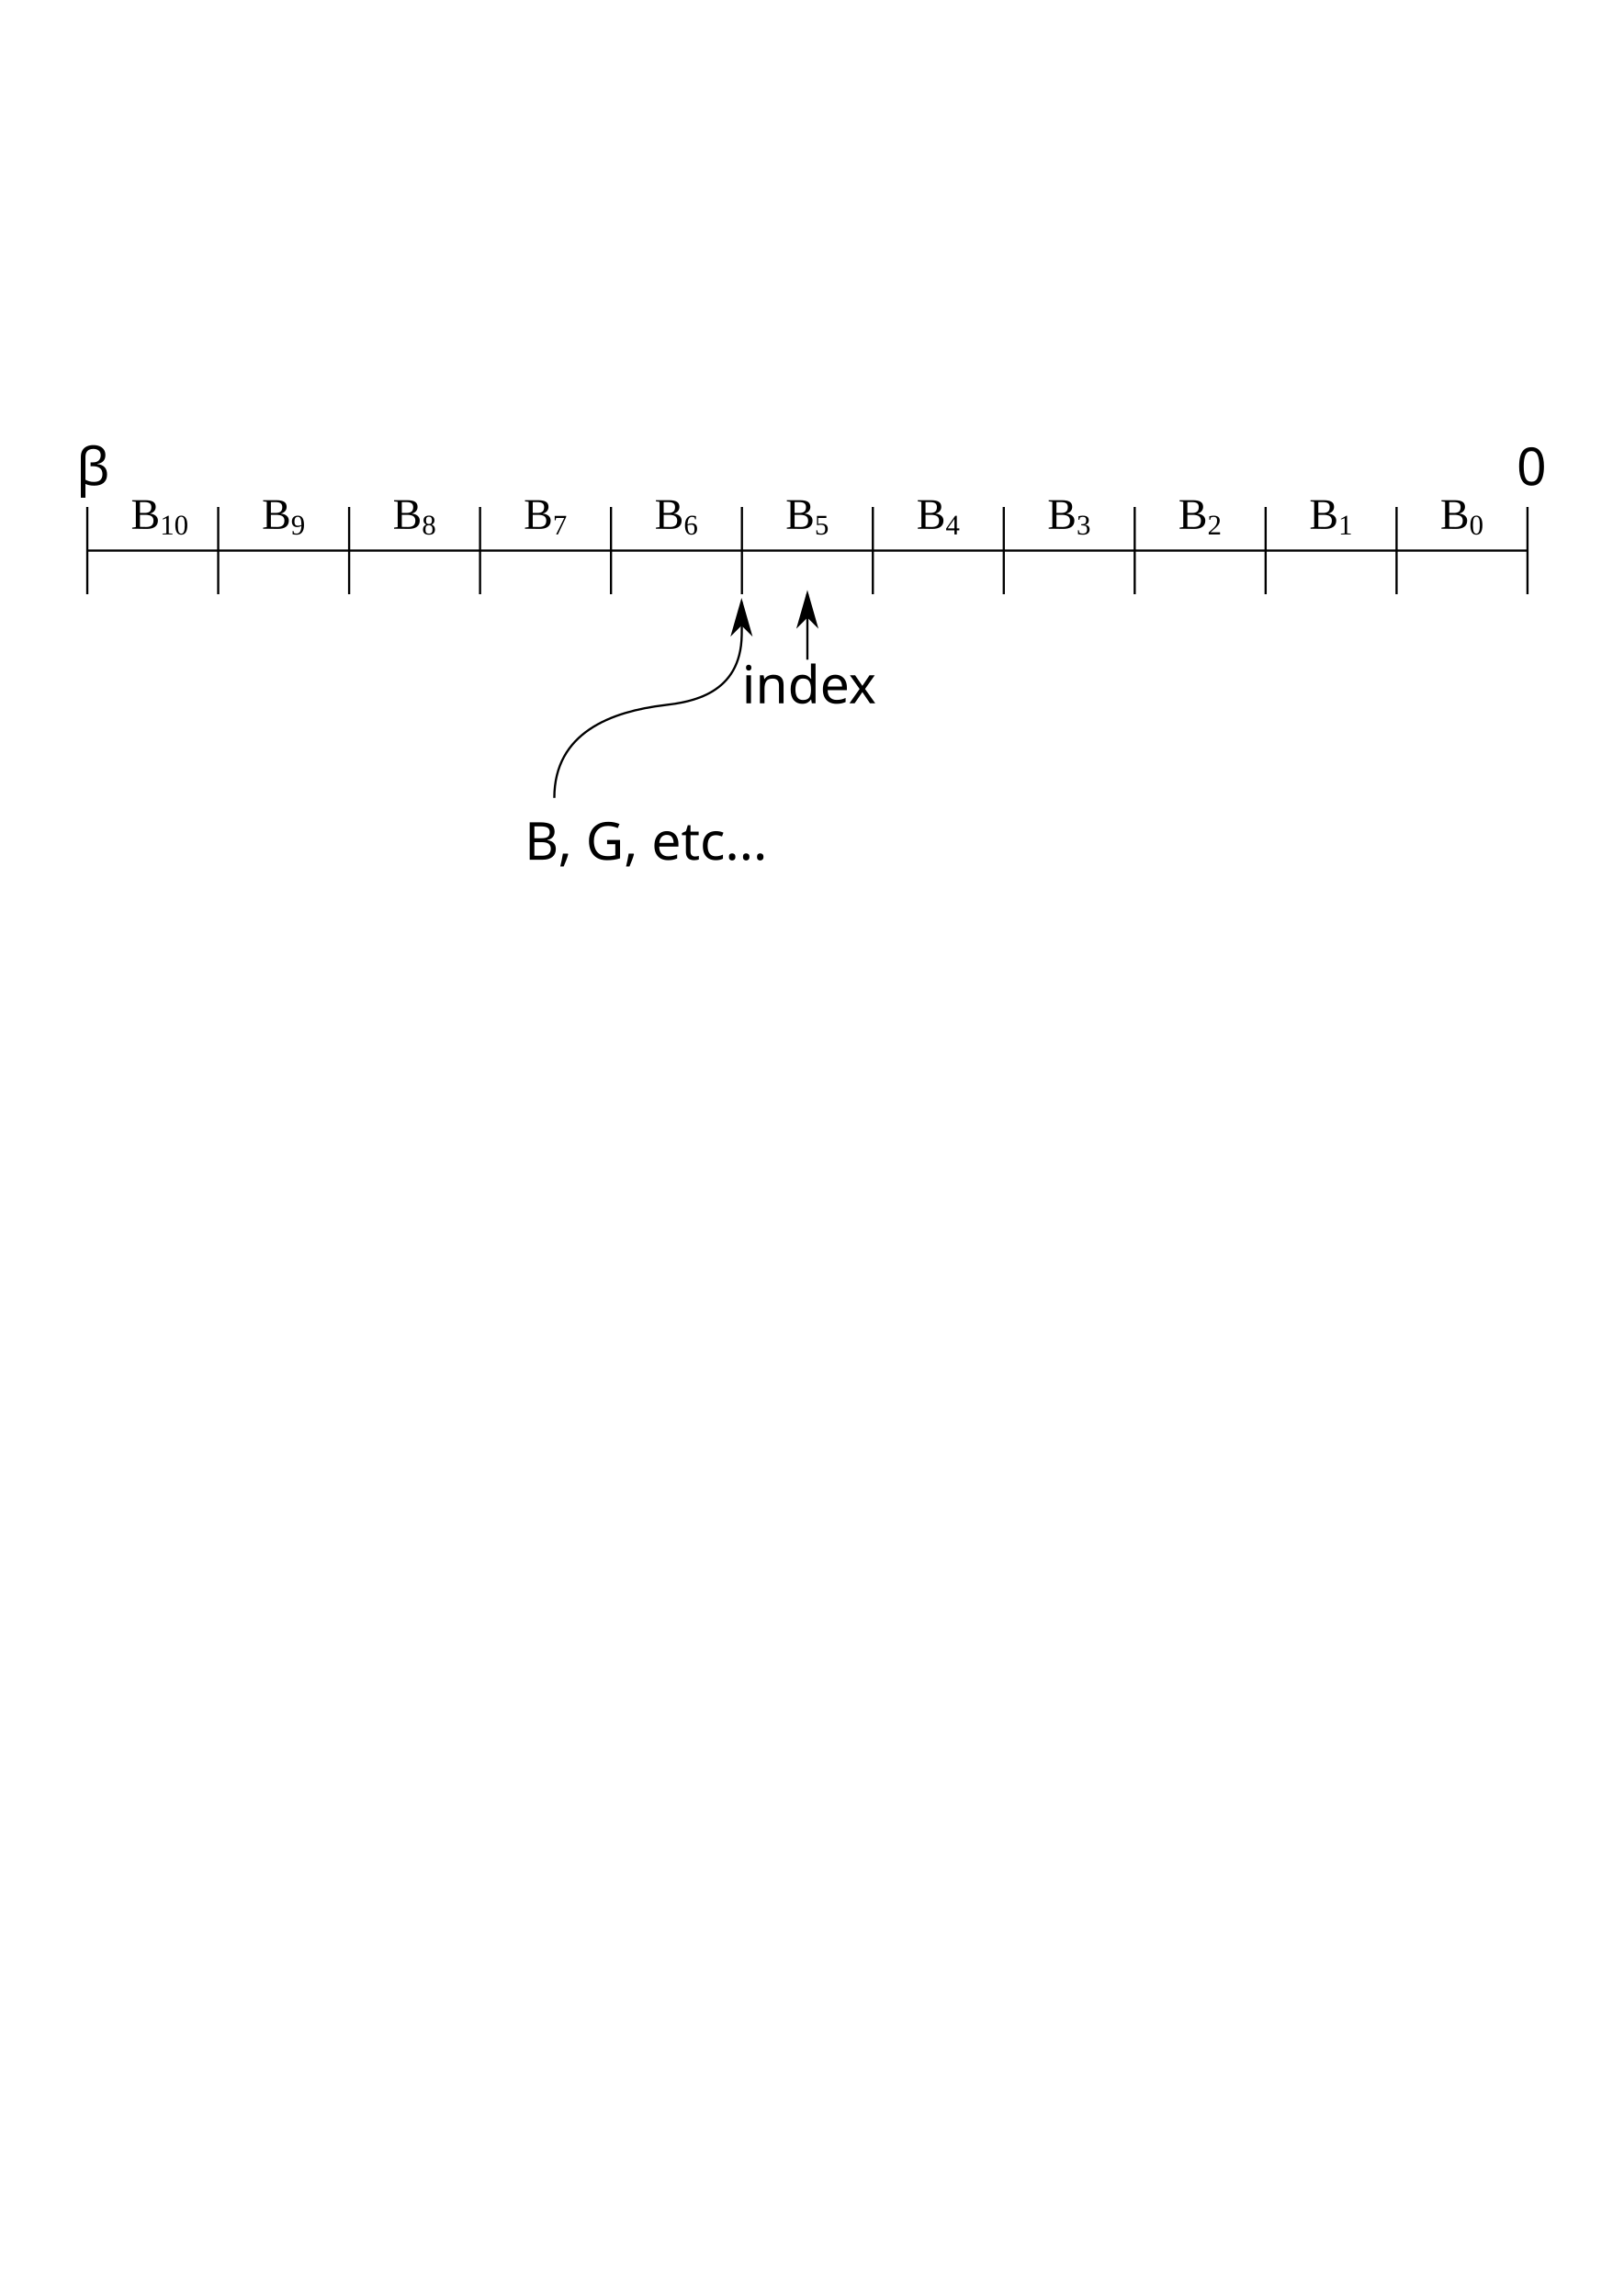
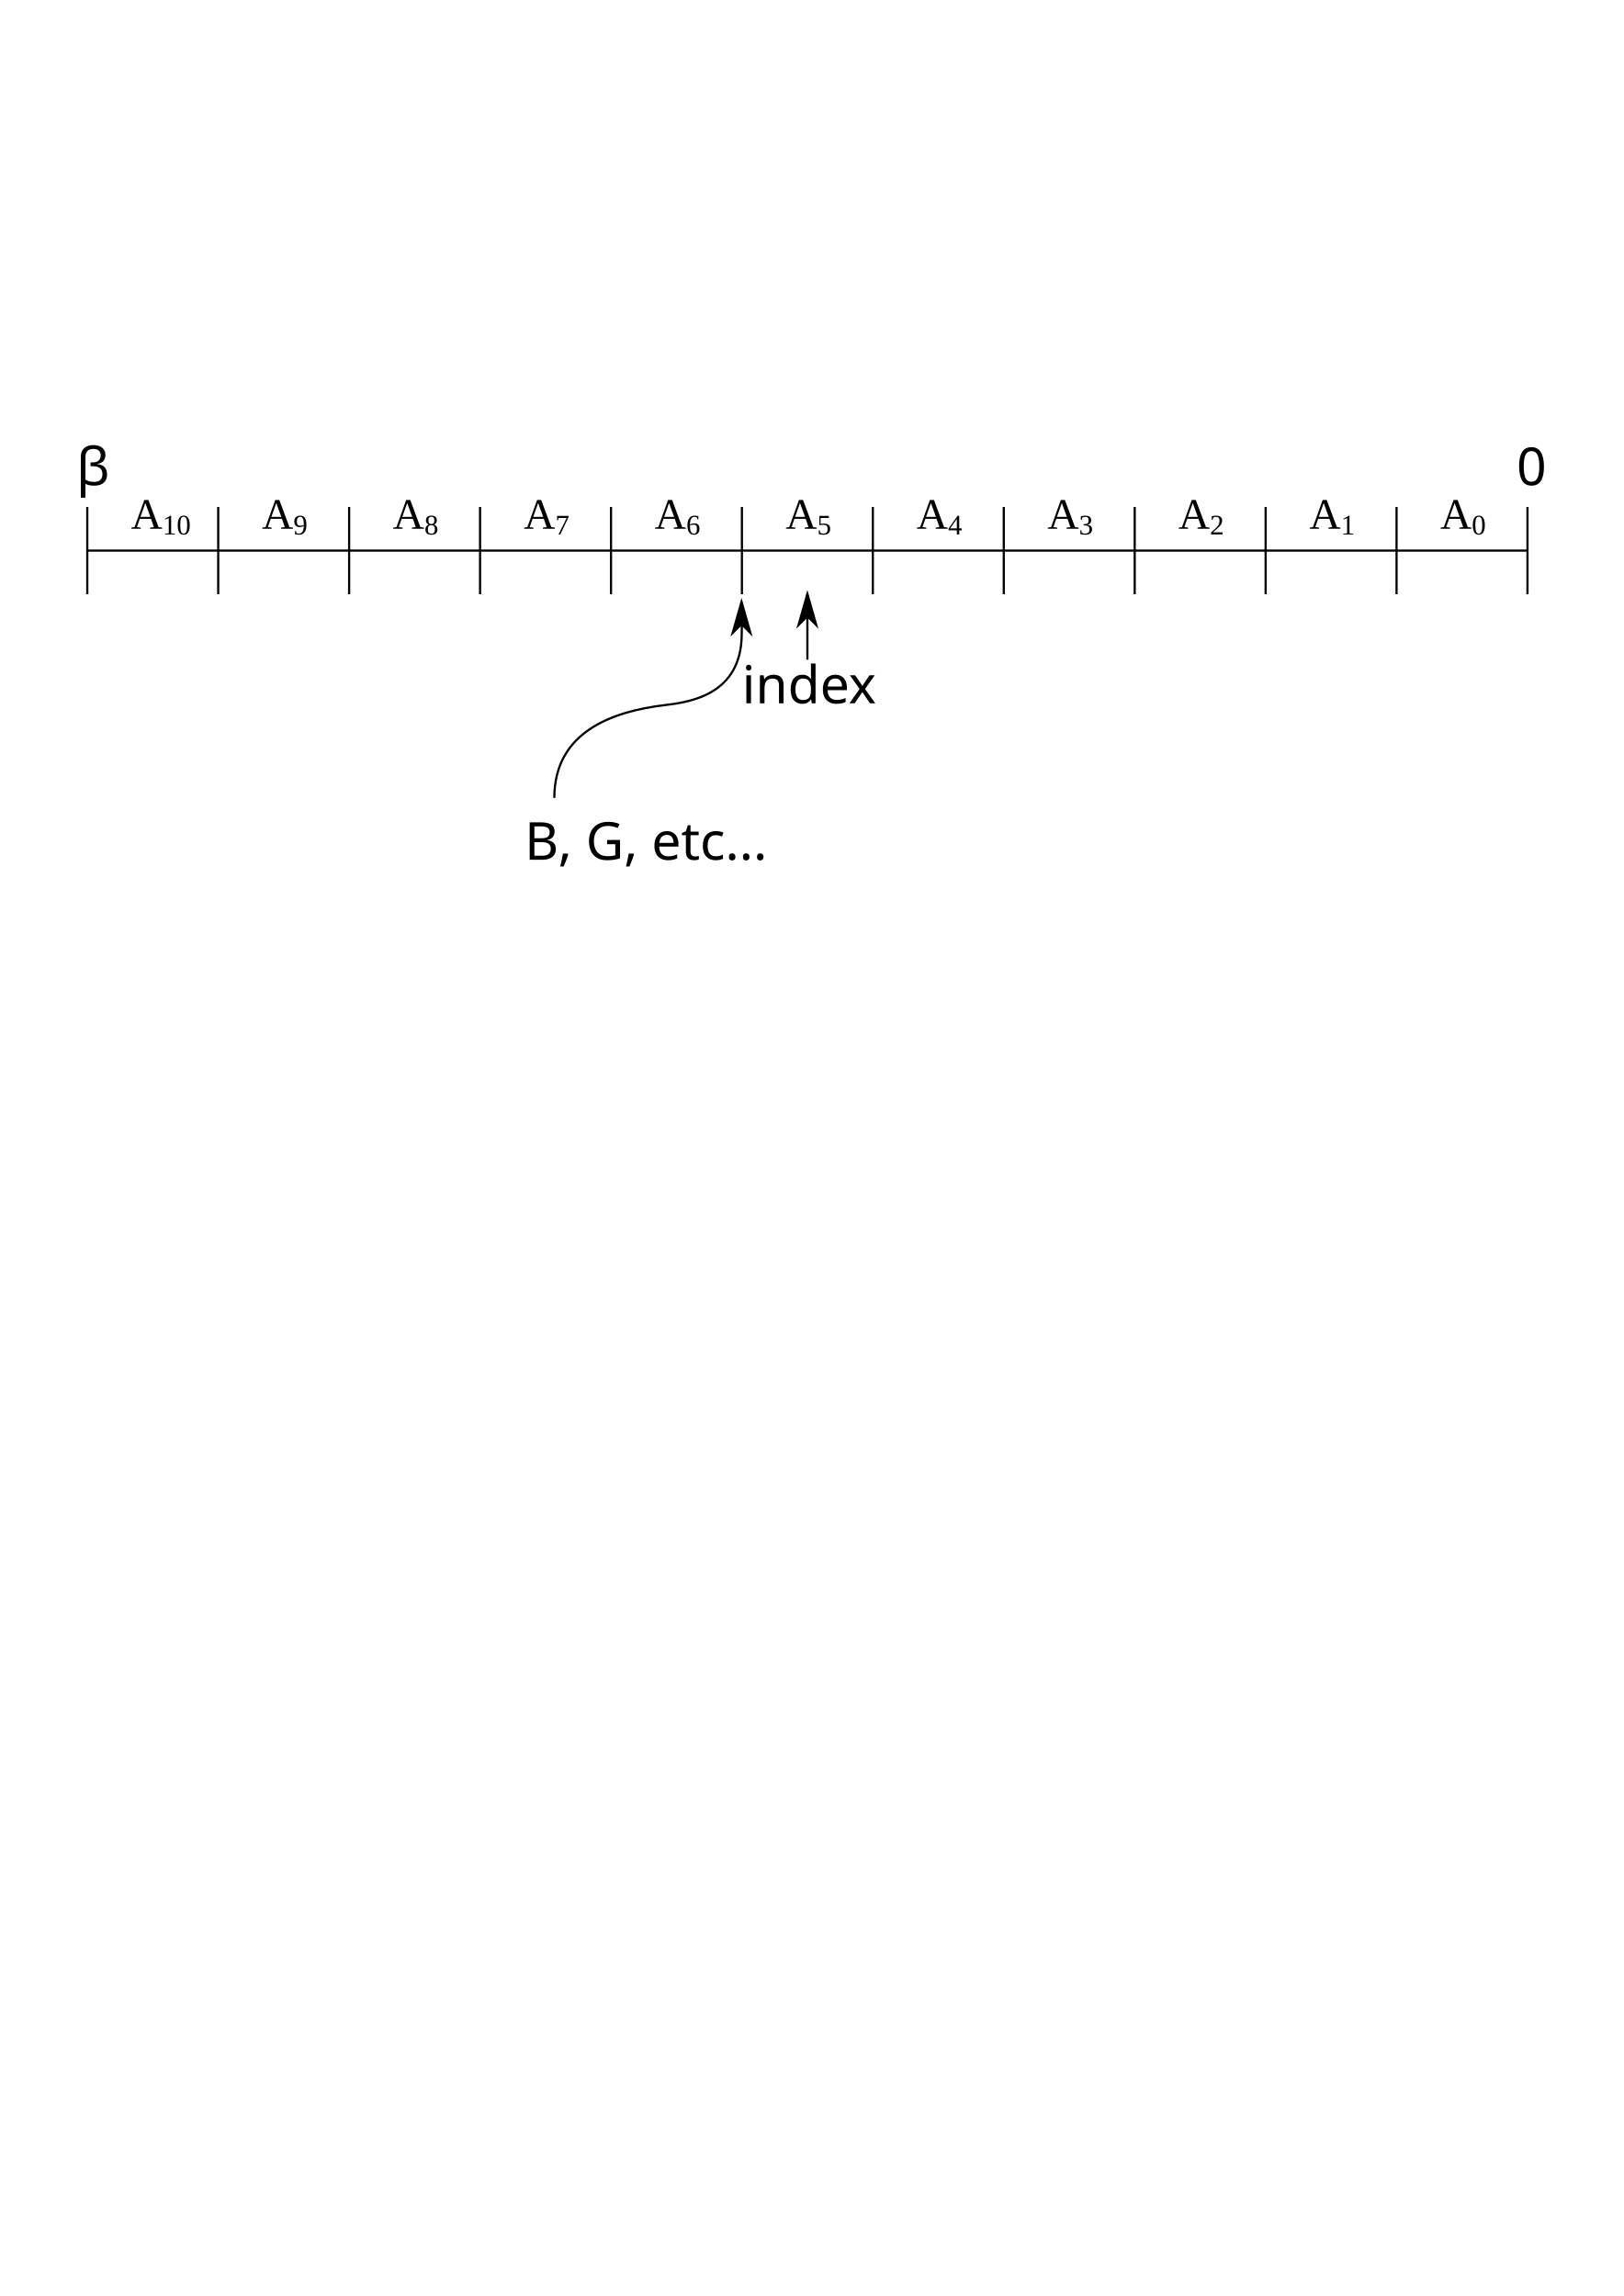
<svg xmlns="http://www.w3.org/2000/svg" width="744.094" height="1052.362" id="svg2" version="1.1">
  <defs id="defs4">
    <marker orient="auto" refY="0.0" refX="0.0" id="Arrow1Lend" style="overflow:visible;">
      <path id="path4031" d="M 0.0,0.0 L 5.0,-5.0 L -12.5,0.0 L 5.0,5.0 L 0.0,0.0 z " style="fill-rule:evenodd;stroke:#000000;stroke-width:1.0pt;" transform="scale(0.8) rotate(180) translate(12.5,0)" />
    </marker>
  </defs>
  <g id="layer1">
    <path style="fill:none;stroke:#000000;stroke-width:1px;stroke-linecap:butt;stroke-linejoin:miter;stroke-opacity:1" d="m 40,252.362 660,0" id="path2987" />
    <path style="fill:none;stroke:#000000;stroke-width:1px;stroke-linecap:butt;stroke-linejoin:miter;stroke-opacity:1" d="m 40,232.362 0,40" id="path2989" />
    <path style="fill:none;stroke:#000000;stroke-width:1px;stroke-linecap:butt;stroke-linejoin:miter;stroke-opacity:1" d="m 700,232.362 0,40" id="path2989-6" />
    <path style="fill:none;stroke:#000000;stroke-width:1px;stroke-linecap:butt;stroke-linejoin:miter;stroke-opacity:1" d="m 100,232.362 0,40" id="path2989-62" />
    <path style="fill:none;stroke:#000000;stroke-width:1px;stroke-linecap:butt;stroke-linejoin:miter;stroke-opacity:1" d="m 160,232.362 0,40" id="path2989-2" />
    <path style="fill:none;stroke:#000000;stroke-width:1px;stroke-linecap:butt;stroke-linejoin:miter;stroke-opacity:1" d="m 220,232.362 0,40" id="path2989-0" />
    <path style="fill:none;stroke:#000000;stroke-width:1px;stroke-linecap:butt;stroke-linejoin:miter;stroke-opacity:1" d="m 280,232.362 0,40" id="path2989-3" />
    <path style="fill:none;stroke:#000000;stroke-width:1px;stroke-linecap:butt;stroke-linejoin:miter;stroke-opacity:1" d="m 340,232.362 0,40" id="path2989-4" />
    <path style="fill:none;stroke:#000000;stroke-width:1px;stroke-linecap:butt;stroke-linejoin:miter;stroke-opacity:1" d="m 400,232.362 0,40" id="path2989-9" />
    <path style="fill:none;stroke:#000000;stroke-width:1px;stroke-linecap:butt;stroke-linejoin:miter;stroke-opacity:1" d="m 460,232.362 0,40" id="path2989-1" />
    <path style="fill:none;stroke:#000000;stroke-width:1px;stroke-linecap:butt;stroke-linejoin:miter;stroke-opacity:1" d="m 520,232.362 0,40" id="path2989-05" />
    <path style="fill:none;stroke:#000000;stroke-width:1px;stroke-linecap:butt;stroke-linejoin:miter;stroke-opacity:1" d="m 580,232.362 0,40" id="path2989-08" />
    <path style="fill:none;stroke:#000000;stroke-width:1px;stroke-linecap:butt;stroke-linejoin:miter;stroke-opacity:1" d="m 640,232.362 0,40" id="path2989-67" />
    <text xml:space="preserve" style="font-size:40px;font-style:normal;font-weight:normal;line-height:125%;letter-spacing:0px;word-spacing:0px;fill:#000000;fill-opacity:1;stroke:none;font-family:Sans" x="27.143" y="210.934" id="text3098">
      <tspan id="tspan3100" x="27.143" y="210.934" />
    </text>
    <text xml:space="preserve" style="font-size:24px;font-style:normal;font-weight:normal;line-height:125%;letter-spacing:0px;word-spacing:0px;fill:#000000;fill-opacity:1;stroke:none;font-family:Sans" x="35" y="222.362" id="text3102">
      <tspan x="35" y="222.362" id="tspan3106">β</tspan>
    </text>
    <text xml:space="preserve" style="font-size:24px;font-style:normal;font-weight:normal;line-height:125%;letter-spacing:0px;word-spacing:0px;fill:#000000;fill-opacity:1;stroke:none;font-family:Sans" x="695" y="222.362" id="text3110">
      <tspan id="tspan3112" x="695" y="222.362">0</tspan>
    </text>
    <text xml:space="preserve" style="font-size:20px" x="660" y="242.362" id="text3114">
-       <tspan id="tspan3116" x="660" y="242.362">B<tspan style="font-size:65.001%;baseline-shift:sub" id="tspan3118">0</tspan>
+       <tspan id="tspan3116" x="660" y="242.362">A<tspan style="font-size:65.001%;baseline-shift:sub" id="tspan3118">0</tspan>
      </tspan>
    </text>
    <text xml:space="preserve" style="font-size:20px" x="600" y="242.362" id="text3114-2">
-       <tspan id="tspan3116-6" x="600" y="242.362">B<tspan style="font-size:65.001%;baseline-shift:sub" id="tspan3118-3">1</tspan>
+       <tspan id="tspan3116-6" x="600" y="242.362">A<tspan style="font-size:65.001%;baseline-shift:sub" id="tspan3118-3">1</tspan>
      </tspan>
    </text>
    <text xml:space="preserve" style="font-size:20px" x="540" y="242.362" id="text3114-8">
-       <tspan id="tspan3116-1" x="540" y="242.362">B<tspan style="font-size:65.001%;baseline-shift:sub" id="tspan3118-2">2</tspan>
+       <tspan id="tspan3116-1" x="540" y="242.362">A<tspan style="font-size:65.001%;baseline-shift:sub" id="tspan3118-2">2</tspan>
      </tspan>
    </text>
    <text xml:space="preserve" style="font-size:20px" x="480" y="242.362" id="text3114-9">
-       <tspan id="tspan3116-9" x="480" y="242.362">B<tspan style="font-size:65.001%;baseline-shift:sub" id="tspan3118-0">3</tspan>
+       <tspan id="tspan3116-9" x="480" y="242.362">A<tspan style="font-size:65.001%;baseline-shift:sub" id="tspan3118-0">3</tspan>
      </tspan>
    </text>
    <text xml:space="preserve" style="font-size:20px" x="420" y="242.362" id="text3114-93">
-       <tspan id="tspan3116-8" x="420" y="242.362">B<tspan style="font-size:65.001%;baseline-shift:sub" id="tspan3118-06">4</tspan>
+       <tspan id="tspan3116-8" x="420" y="242.362">A<tspan style="font-size:65.001%;baseline-shift:sub" id="tspan3118-06">4</tspan>
      </tspan>
    </text>
    <text xml:space="preserve" style="font-size:20px" x="360" y="242.362" id="text3114-5">
-       <tspan id="tspan3116-3" x="360" y="242.362">B<tspan style="font-size:65%;baseline-shift:sub" id="tspan3243">5</tspan>
+       <tspan id="tspan3116-3" x="360" y="242.362">A<tspan style="font-size:65.001%;baseline-shift:sub" id="tspan3243">5</tspan>
      </tspan>
    </text>
    <text xml:space="preserve" style="font-size:20px" x="300" y="242.362" id="text3114-7">
-       <tspan id="tspan3116-5" x="300" y="242.362">B<tspan style="font-size:65.001%;baseline-shift:sub" id="tspan3118-5">6</tspan>
+       <tspan id="tspan3116-5" x="300" y="242.362">A<tspan style="font-size:65.001%;baseline-shift:sub" id="tspan3118-5">6</tspan>
      </tspan>
    </text>
    <text xml:space="preserve" style="font-size:20px" x="240" y="242.362" id="text3114-0">
-       <tspan id="tspan3116-14" x="240" y="242.362">B<tspan style="font-size:65%;baseline-shift:sub" id="tspan3245">7</tspan>
+       <tspan id="tspan3116-14" x="240" y="242.362">A<tspan style="font-size:65.001%;baseline-shift:sub" id="tspan3245">7</tspan>
      </tspan>
    </text>
    <text xml:space="preserve" style="font-size:20px" x="180" y="242.362" id="text3114-03">
-       <tspan id="tspan3116-2" x="180" y="242.362">B<tspan style="font-size:65.001%;baseline-shift:sub" id="tspan3118-8">8</tspan>
+       <tspan id="tspan3116-2" x="180" y="242.362">A<tspan style="font-size:65.001%;baseline-shift:sub" id="tspan3118-8">8</tspan>
      </tspan>
    </text>
    <text xml:space="preserve" style="font-size:20px" x="120" y="242.362" id="text3114-06">
-       <tspan id="tspan3116-4" x="120" y="242.362">B<tspan style="font-size:65.001%;baseline-shift:sub" id="tspan3118-34">9</tspan>
+       <tspan id="tspan3116-4" x="120" y="242.362">A<tspan style="font-size:65.001%;baseline-shift:sub" id="tspan3118-34">9</tspan>
      </tspan>
    </text>
    <text xml:space="preserve" style="font-size:20px" x="60" y="242.362" id="text3114-6">
-       <tspan x="60" y="242.362" id="tspan3247">B<tspan style="font-size:65.001%;baseline-shift:sub" id="tspan3249">10</tspan>
+       <tspan x="60" y="242.362" id="tspan3247">A<tspan style="font-size:65.001%;baseline-shift:sub" id="tspan3249">10</tspan>
      </tspan>
    </text>
    <path style="fill:none;stroke:#000000;stroke-width:1px;stroke-linecap:butt;stroke-linejoin:miter;stroke-opacity:1;marker-end:url(#Arrow1Lend)" d="m 370,302.362 0,-30" id="path3254" />
    <text xml:space="preserve" style="font-size:24px;font-style:normal;font-weight:normal;line-height:125%;letter-spacing:0px;word-spacing:0px;fill:#000000;fill-opacity:1;stroke:none;font-family:Sans" x="340" y="322.362" id="text4468">
      <tspan x="340" y="322.362" id="tspan4472">index</tspan>
    </text>
    <path style="fill:none;stroke:#000000;stroke-width:1px;stroke-linecap:butt;stroke-linejoin:miter;stroke-opacity:1;marker-mid:none;marker-end:url(#Arrow1Lend)" d="m 254.031,365.711 c 0,-30 26.148,-39.618 50.67,-42.536 11.745,-1.397 34.835,-4.826 35.207,-32.09 0.306,-22.467 -0.085,-5.1 -0.085,-15.1" id="path4662" />
    <text xml:space="preserve" style="font-size:24px;font-style:normal;font-weight:normal;line-height:125%;letter-spacing:0px;word-spacing:0px;fill:#000000;fill-opacity:1;stroke:none;font-family:Sans" x="240.416" y="394.046" id="text5028">
      <tspan id="tspan5030" x="240.416" y="394.046">B, G, etc...</tspan>
    </text>
  </g>
</svg>
